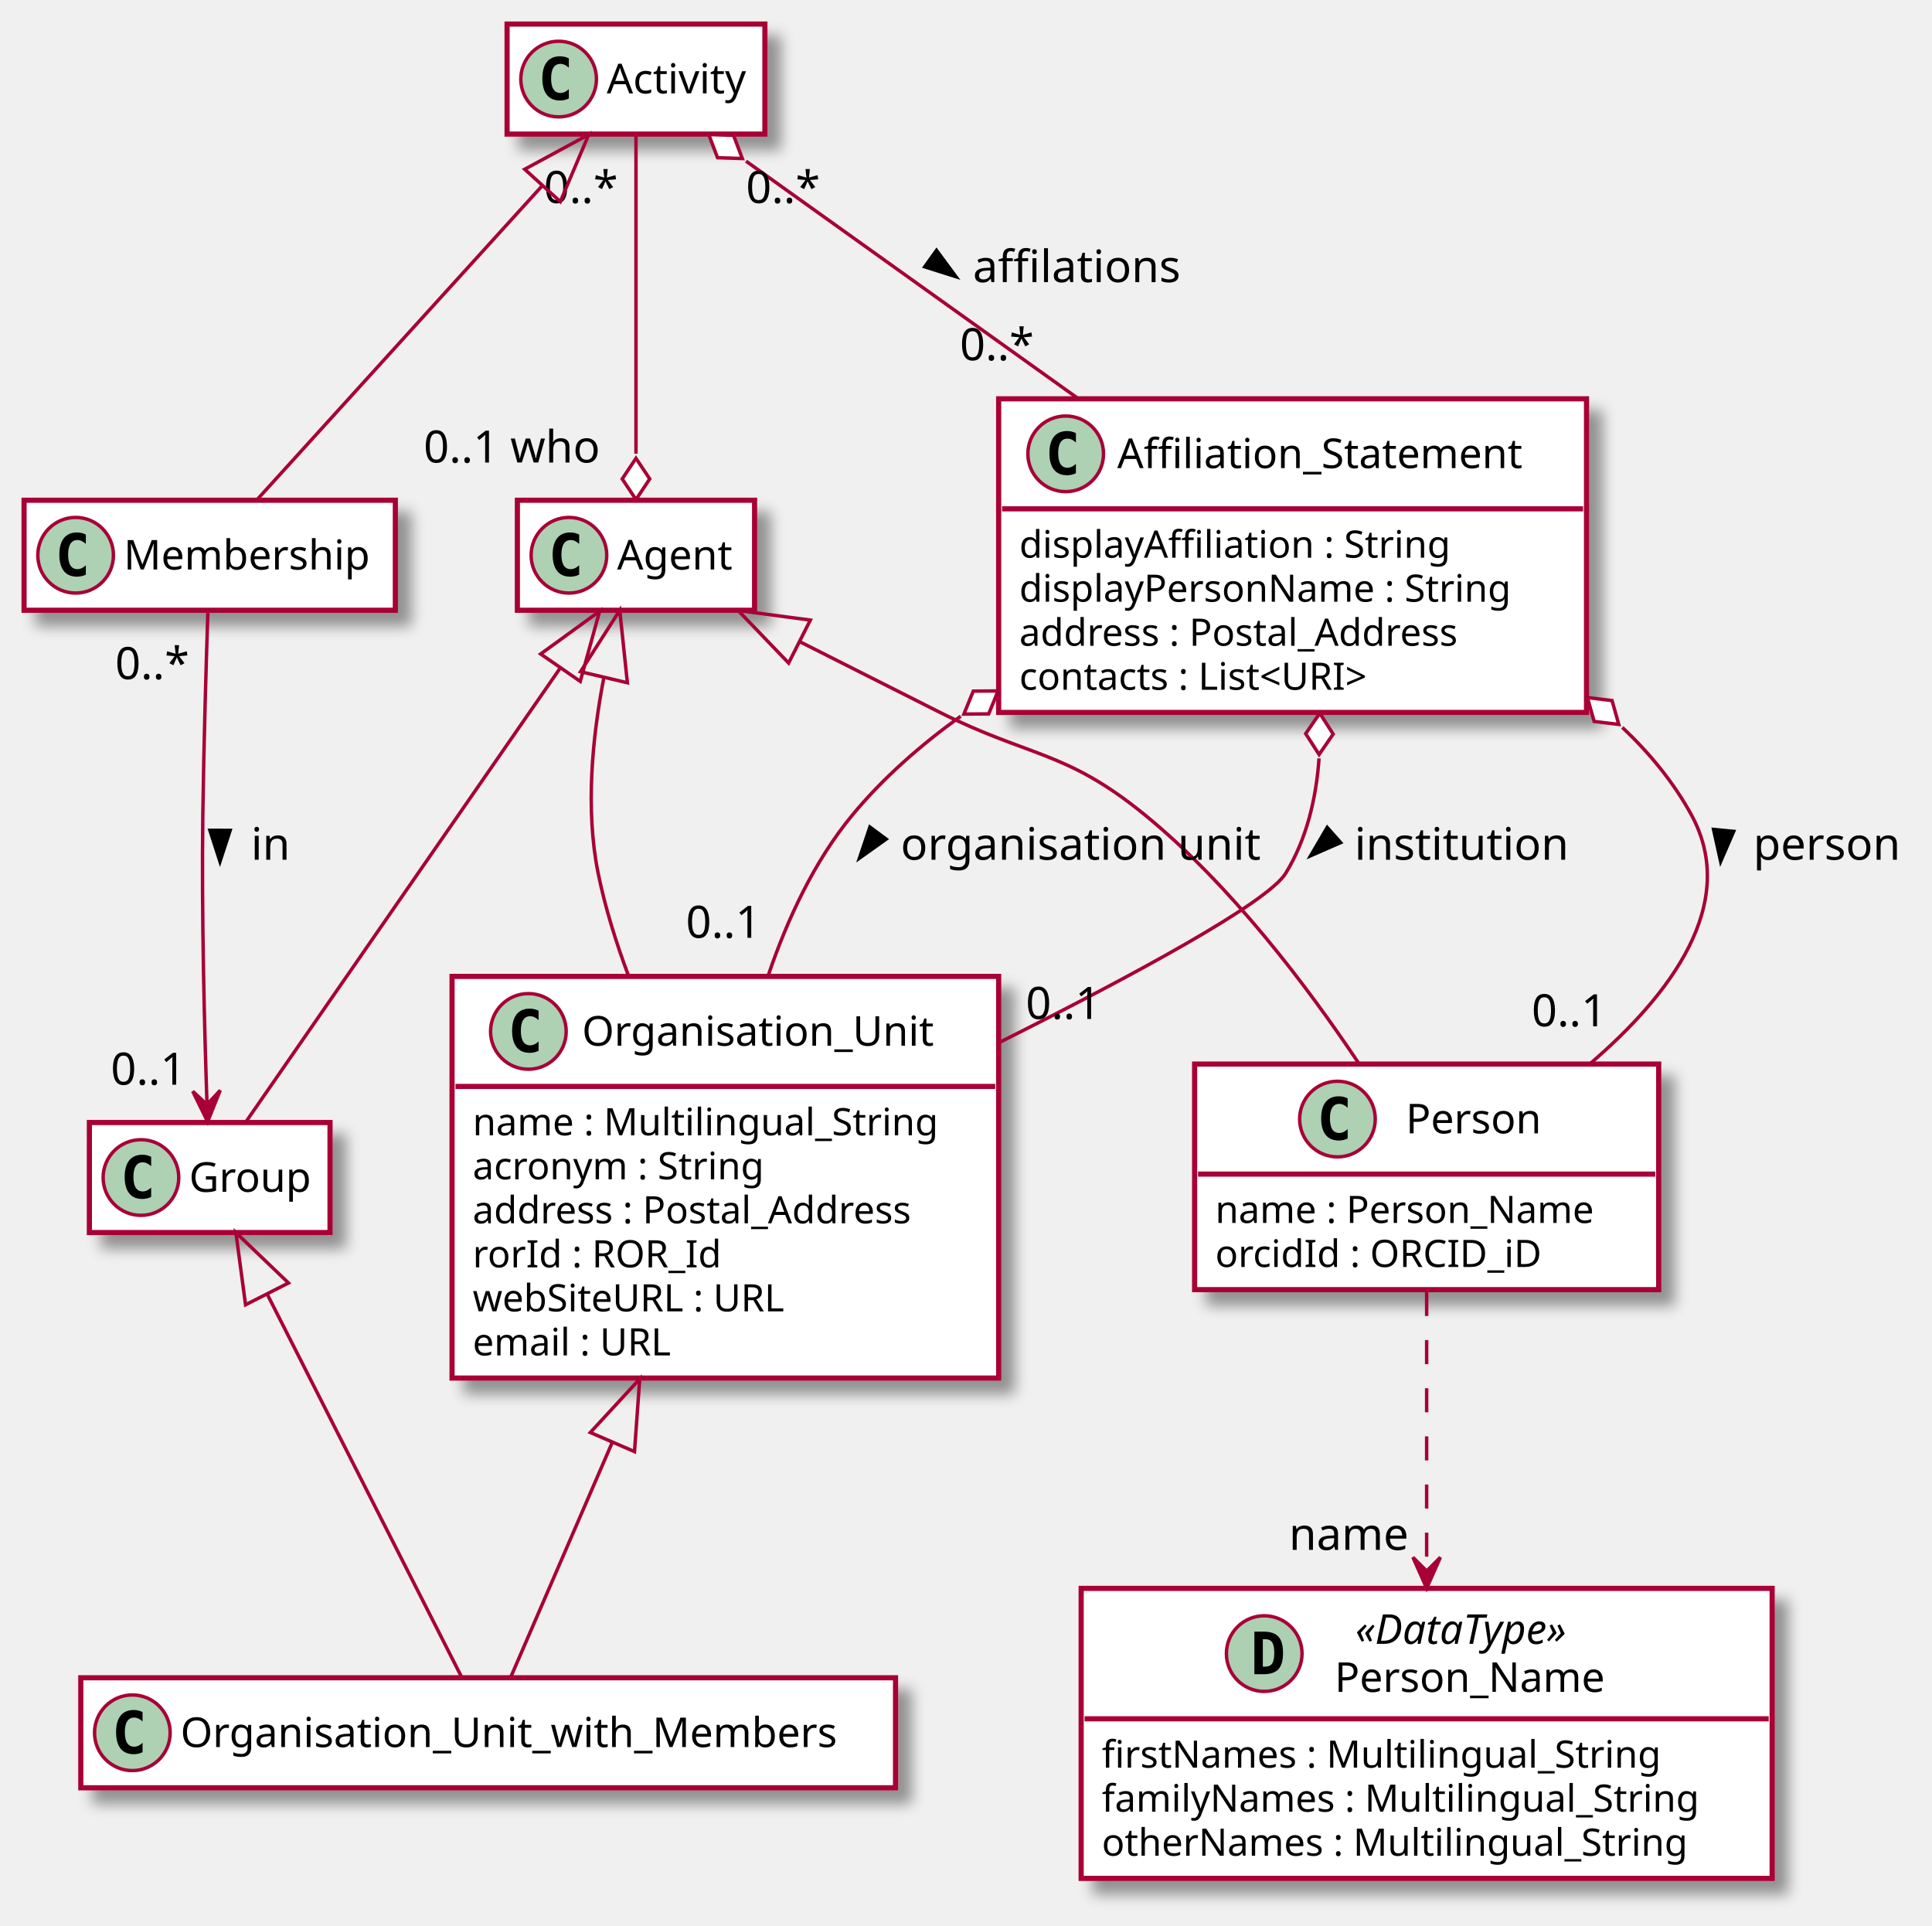
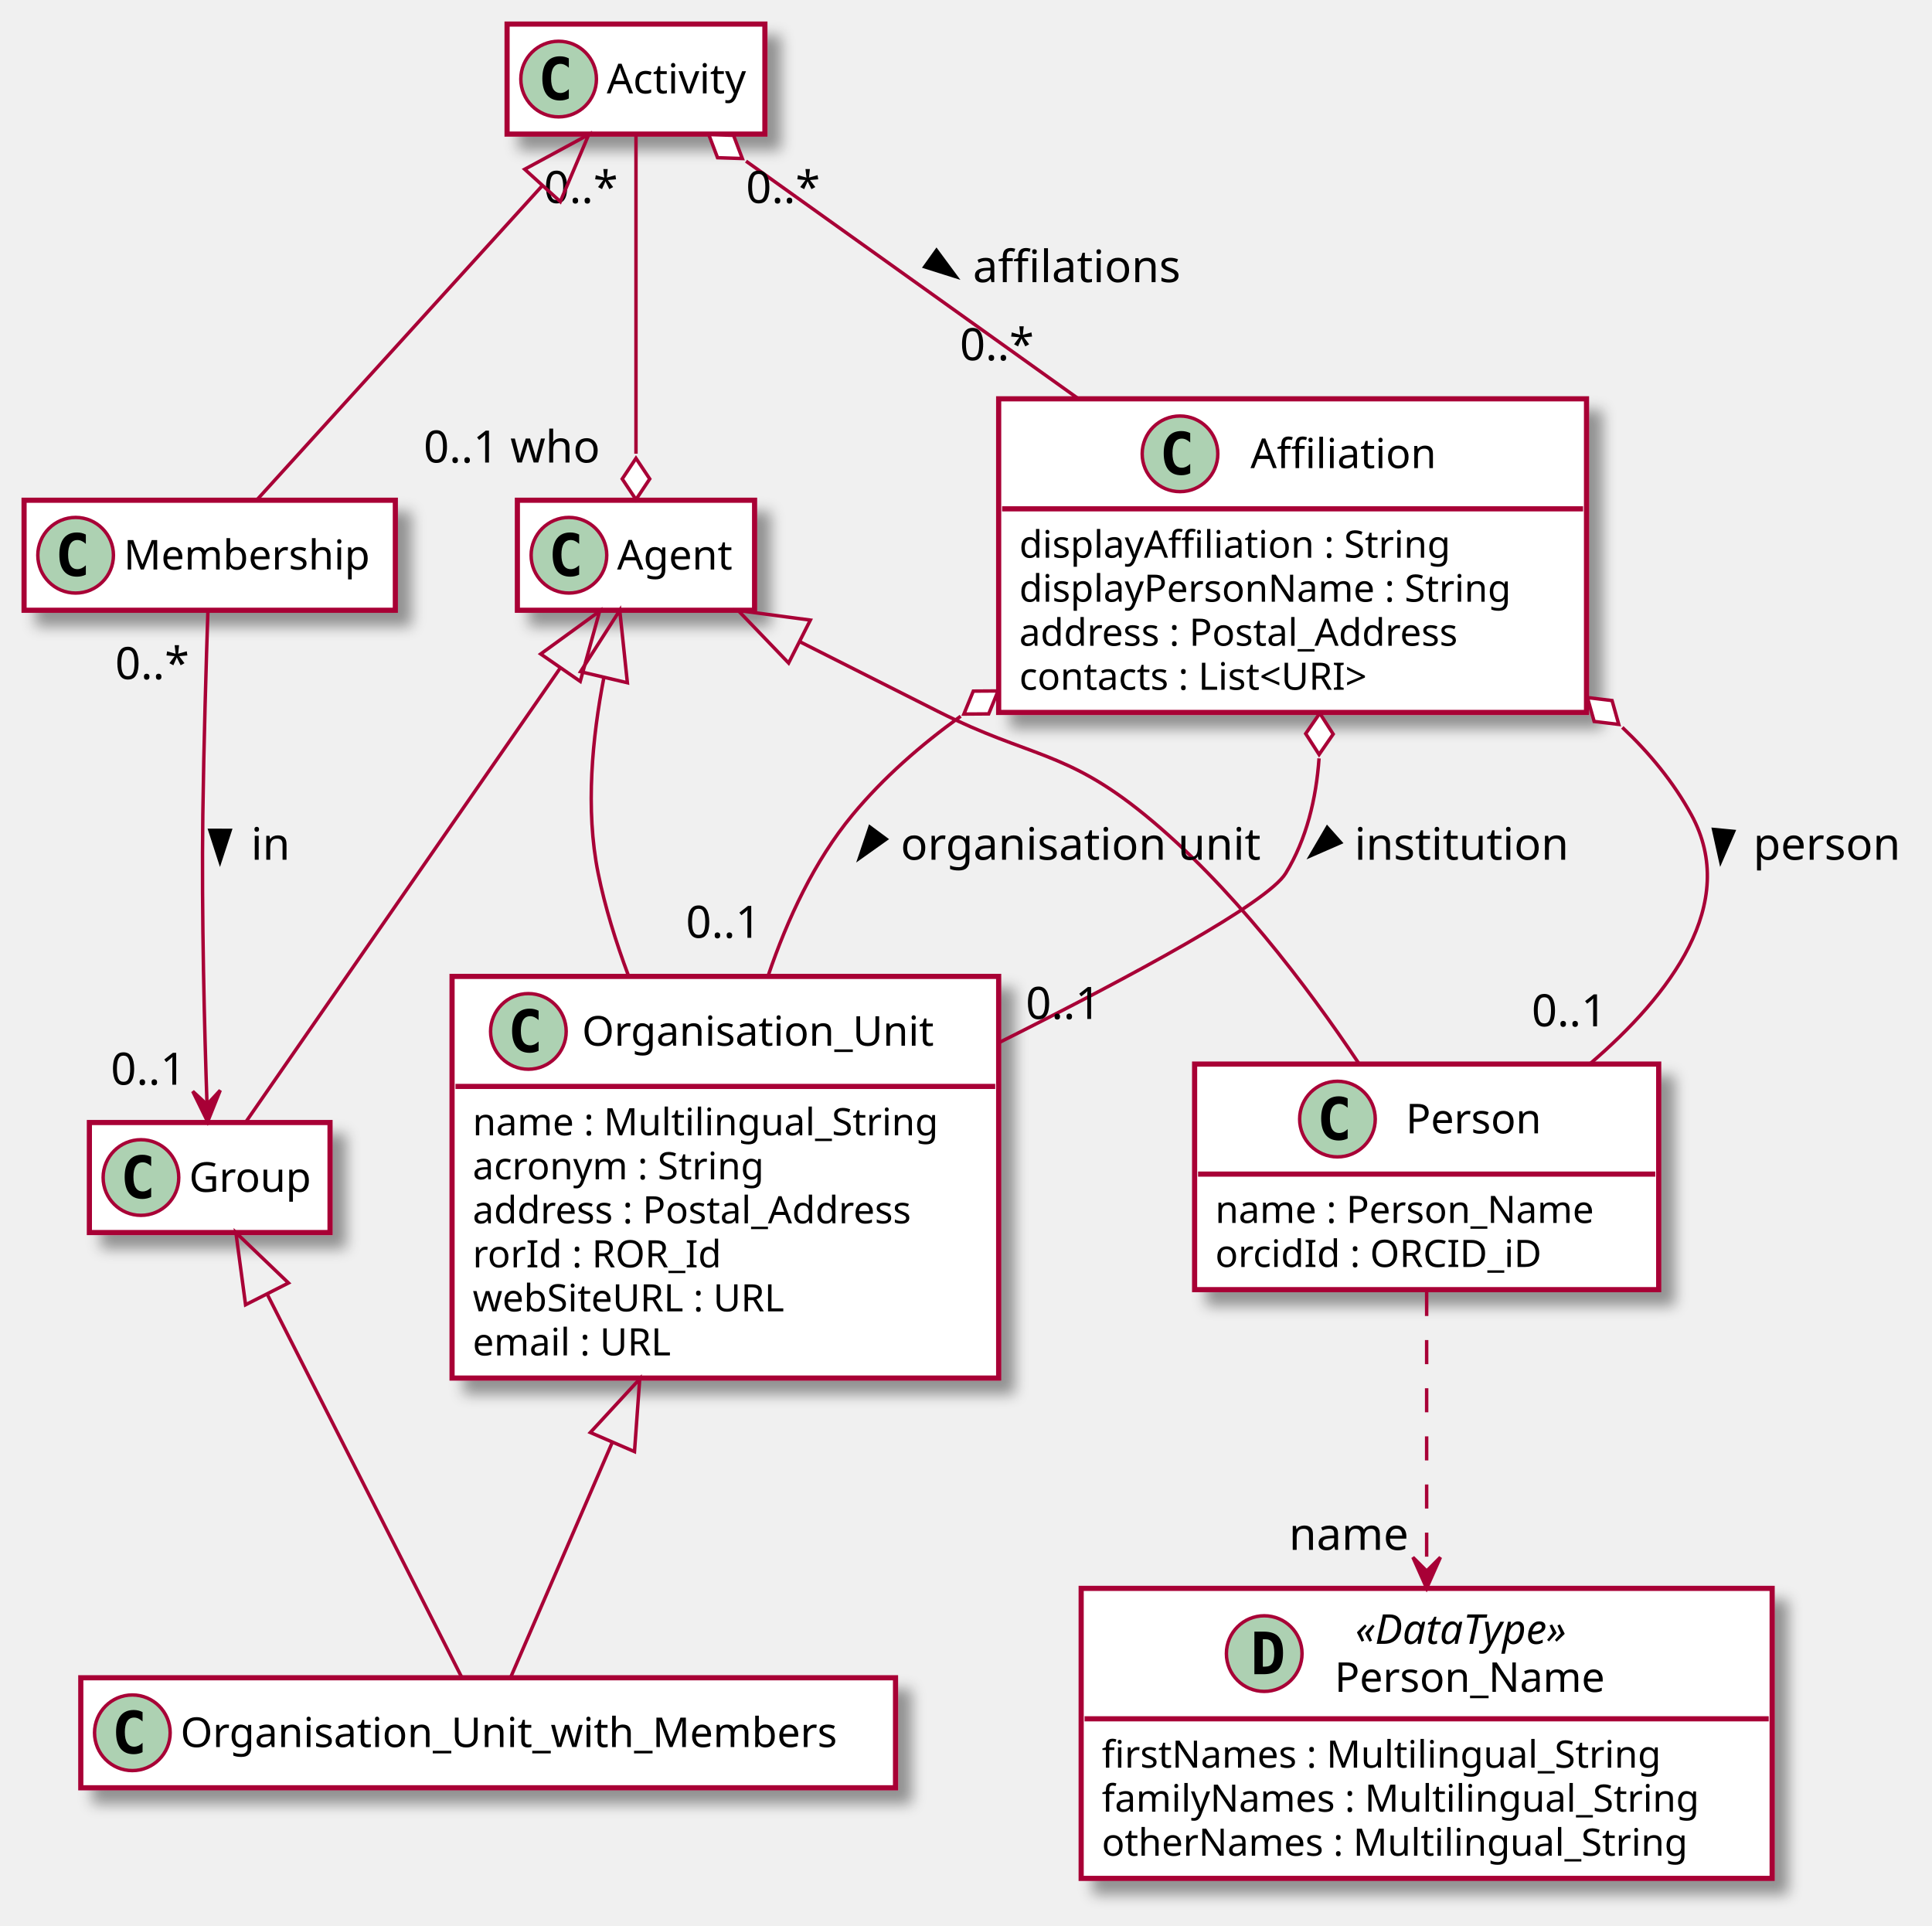
<svg xmlns="http://www.w3.org/2000/svg" contentScriptType="application/ecmascript" contentStyleType="text/css" height="560px" preserveAspectRatio="none" style="width:562px;height:560px;background:#FFFFFF;" version="1.1" viewBox="0 0 562 560" width="562px" zoomAndPan="magnify">
  <defs>
-     <filter height="300%" id="f4uudr9gyos6p" width="300%" x="-1" y="-1">
+     <filter height="300%" id="f18g43owug2m73" width="300%" x="-1" y="-1">
      <feGaussianBlur result="blurOut" stdDeviation="2.0" />
      <feColorMatrix in="blurOut" result="blurOut2" type="matrix" values="0 0 0 0 0 0 0 0 0 0 0 0 0 0 0 0 0 0 .4 0" />
      <feOffset dx="4.0" dy="4.0" in="blurOut2" result="blurOut3" />
      <feBlend in="SourceGraphic" in2="blurOut3" mode="normal" />
    </filter>
  </defs>
  <g>
-     <rect codeLine="23" fill="#FFFFFF" filter="url(#f4uudr9gyos6p)" height="32" id="Agent" style="stroke:#A80036;stroke-width:1.5;" width="69" x="150.5" y="145.5" />
+     <rect codeLine="23" fill="#FFFFFF" filter="url(#f18g43owug2m73)" height="32" id="Agent" style="stroke:#A80036;stroke-width:1.5;" width="69" x="150.5" y="145.5" />
    <ellipse cx="165.5" cy="161.5" fill="#ADD1B2" rx="11" ry="11" style="stroke:#A80036;stroke-width:1.0;" />
    <path d="M168.469,167.141 Q167.891,167.438 167.25,167.578 Q166.609,167.734 165.906,167.734 Q163.406,167.734 162.078,166.094 Q160.766,164.438 160.766,161.312 Q160.766,158.188 162.078,156.531 Q163.406,154.875 165.906,154.875 Q166.609,154.875 167.25,155.031 Q167.906,155.188 168.469,155.484 L168.469,158.203 Q167.844,157.625 167.25,157.359 Q166.656,157.078 166.031,157.078 Q164.688,157.078 164,158.156 Q163.312,159.219 163.312,161.312 Q163.312,163.406 164,164.484 Q164.688,165.547 166.031,165.547 Q166.656,165.547 167.25,165.281 Q167.844,165 168.469,164.422 L168.469,167.141 Z " fill="#000000" />
    <text fill="#000000" font-family="sans-serif" font-size="12" lengthAdjust="spacing" textLength="37" x="179.5" y="165.654">Agent</text>
-     <rect codeLine="52" fill="#FFFFFF" filter="url(#f4uudr9gyos6p)" height="32" id="Activity" style="stroke:#A80036;stroke-width:1.5;" width="75" x="147.5" y="7" />
+     <rect codeLine="52" fill="#FFFFFF" filter="url(#f18g43owug2m73)" height="32" id="Activity" style="stroke:#A80036;stroke-width:1.5;" width="75" x="147.5" y="7" />
    <ellipse cx="162.5" cy="23" fill="#ADD1B2" rx="11" ry="11" style="stroke:#A80036;stroke-width:1.0;" />
    <path d="M165.469,28.641 Q164.891,28.938 164.25,29.078 Q163.609,29.234 162.906,29.234 Q160.406,29.234 159.078,27.594 Q157.766,25.938 157.766,22.812 Q157.766,19.688 159.078,18.031 Q160.406,16.375 162.906,16.375 Q163.609,16.375 164.25,16.531 Q164.906,16.688 165.469,16.984 L165.469,19.703 Q164.844,19.125 164.25,18.859 Q163.656,18.578 163.031,18.578 Q161.688,18.578 161,19.656 Q160.312,20.719 160.312,22.812 Q160.312,24.906 161,25.984 Q161.688,27.047 163.031,27.047 Q163.656,27.047 164.25,26.781 Q164.844,26.5 165.469,25.922 L165.469,28.641 Z " fill="#000000" />
    <text fill="#000000" font-family="sans-serif" font-size="12" lengthAdjust="spacing" textLength="43" x="176.5" y="27.154">Activity</text>
-     <rect codeLine="57" fill="#FFFFFF" filter="url(#f4uudr9gyos6p)" height="32" id="Membership" style="stroke:#A80036;stroke-width:1.5;" width="108" x="7" y="145.5" />
+     <rect codeLine="57" fill="#FFFFFF" filter="url(#f18g43owug2m73)" height="32" id="Membership" style="stroke:#A80036;stroke-width:1.5;" width="108" x="7" y="145.5" />
    <ellipse cx="22" cy="161.5" fill="#ADD1B2" rx="11" ry="11" style="stroke:#A80036;stroke-width:1.0;" />
    <path d="M24.969,167.141 Q24.391,167.438 23.75,167.578 Q23.109,167.734 22.406,167.734 Q19.906,167.734 18.578,166.094 Q17.266,164.438 17.266,161.312 Q17.266,158.188 18.578,156.531 Q19.906,154.875 22.406,154.875 Q23.109,154.875 23.75,155.031 Q24.406,155.188 24.969,155.484 L24.969,158.203 Q24.344,157.625 23.75,157.359 Q23.156,157.078 22.531,157.078 Q21.188,157.078 20.5,158.156 Q19.812,159.219 19.812,161.312 Q19.812,163.406 20.5,164.484 Q21.188,165.547 22.531,165.547 Q23.156,165.547 23.75,165.281 Q24.344,165 24.969,164.422 L24.969,167.141 Z " fill="#000000" />
    <text fill="#000000" font-family="sans-serif" font-size="12" lengthAdjust="spacing" textLength="76" x="36" y="165.654">Membership</text>
-     <rect codeLine="62" fill="#FFFFFF" filter="url(#f4uudr9gyos6p)" height="32" id="Group" style="stroke:#A80036;stroke-width:1.5;" width="70" x="26" y="326.5" />
+     <rect codeLine="62" fill="#FFFFFF" filter="url(#f18g43owug2m73)" height="32" id="Group" style="stroke:#A80036;stroke-width:1.5;" width="70" x="26" y="326.5" />
    <ellipse cx="41" cy="342.5" fill="#ADD1B2" rx="11" ry="11" style="stroke:#A80036;stroke-width:1.0;" />
    <path d="M43.969,348.141 Q43.391,348.438 42.75,348.578 Q42.109,348.734 41.406,348.734 Q38.906,348.734 37.578,347.094 Q36.266,345.438 36.266,342.312 Q36.266,339.188 37.578,337.531 Q38.906,335.875 41.406,335.875 Q42.109,335.875 42.75,336.031 Q43.406,336.188 43.969,336.484 L43.969,339.203 Q43.344,338.625 42.75,338.359 Q42.156,338.078 41.531,338.078 Q40.188,338.078 39.5,339.156 Q38.812,340.219 38.812,342.312 Q38.812,344.406 39.5,345.484 Q40.188,346.547 41.531,346.547 Q42.156,346.547 42.75,346.281 Q43.344,346 43.969,345.422 L43.969,348.141 Z " fill="#000000" />
    <text fill="#000000" font-family="sans-serif" font-size="12" lengthAdjust="spacing" textLength="38" x="55" y="346.654">Group</text>
-     <rect codeLine="39" fill="#FFFFFF" filter="url(#f4uudr9gyos6p)" height="65.609" id="Person" style="stroke:#A80036;stroke-width:1.5;" width="135" x="347.5" y="309.5" />
+     <rect codeLine="39" fill="#FFFFFF" filter="url(#f18g43owug2m73)" height="65.609" id="Person" style="stroke:#A80036;stroke-width:1.5;" width="135" x="347.5" y="309.5" />
    <ellipse cx="389.05" cy="325.5" fill="#ADD1B2" rx="11" ry="11" style="stroke:#A80036;stroke-width:1.0;" />
    <path d="M392.019,331.141 Q391.441,331.438 390.8,331.578 Q390.159,331.734 389.456,331.734 Q386.956,331.734 385.628,330.094 Q384.316,328.438 384.316,325.312 Q384.316,322.188 385.628,320.531 Q386.956,318.875 389.456,318.875 Q390.159,318.875 390.8,319.031 Q391.456,319.188 392.019,319.484 L392.019,322.203 Q391.394,321.625 390.8,321.359 Q390.206,321.078 389.581,321.078 Q388.238,321.078 387.55,322.156 Q386.863,323.219 386.863,325.312 Q386.863,327.406 387.55,328.484 Q388.238,329.547 389.581,329.547 Q390.206,329.547 390.8,329.281 Q391.394,329 392.019,328.422 L392.019,331.141 Z " fill="#000000" />
    <text fill="#000000" font-family="sans-serif" font-size="12" lengthAdjust="spacing" textLength="44" x="408.95" y="329.654">Person</text>
    <line style="stroke:#A80036;stroke-width:1.5;" x1="348.5" x2="481.5" y1="341.5" y2="341.5" />
    <text fill="#000000" font-family="sans-serif" font-size="11" lengthAdjust="spacing" textLength="123" x="353.5" y="355.71">name : Person_Name</text>
    <text fill="#000000" font-family="sans-serif" font-size="11" lengthAdjust="spacing" textLength="102" x="353.5" y="368.515">orcidId : ORCID_iD</text>
-     <rect codeLine="44" fill="#FFFFFF" filter="url(#f4uudr9gyos6p)" height="84.352" id="Person_Name" style="stroke:#A80036;stroke-width:1.5;" width="201" x="314.5" y="462" />
+     <rect codeLine="44" fill="#FFFFFF" filter="url(#f18g43owug2m73)" height="84.352" id="Person_Name" style="stroke:#A80036;stroke-width:1.5;" width="201" x="314.5" y="462" />
    <ellipse cx="367.75" cy="480.969" fill="#ADD0B2" rx="11" ry="11" style="stroke:#A80036;stroke-width:1.0;" />
    <path d="M367.344,476.781 L367.344,484.766 L368,484.766 Q369.438,484.766 370.047,483.859 Q370.672,482.938 370.672,480.766 Q370.672,478.594 370.047,477.688 Q369.438,476.781 368,476.781 L367.344,476.781 Z M364.891,474.578 L367.516,474.578 Q370.547,474.578 371.875,476.031 Q373.219,477.469 373.219,480.766 Q373.219,484.062 371.875,485.516 Q370.547,486.969 367.516,486.969 L364.891,486.969 L364.891,474.578 Z " fill="#000000" />
    <text fill="#000000" font-family="sans-serif" font-size="12" font-style="italic" lengthAdjust="spacing" textLength="74" x="394.25" y="478.139">«DataType»</text>
    <text fill="#000000" font-family="sans-serif" font-size="12" lengthAdjust="spacing" textLength="86" x="388.25" y="492.107">Person_Name</text>
    <line style="stroke:#A80036;stroke-width:1.5;" x1="315.5" x2="514.5" y1="499.938" y2="499.938" />
    <text fill="#000000" font-family="sans-serif" font-size="11" lengthAdjust="spacing" textLength="178" x="320.5" y="514.148">firstNames : Multilingual_String</text>
    <text fill="#000000" font-family="sans-serif" font-size="11" lengthAdjust="spacing" textLength="189" x="320.5" y="526.953">familyNames : Multilingual_String</text>
    <text fill="#000000" font-family="sans-serif" font-size="11" lengthAdjust="spacing" textLength="185" x="320.5" y="539.757">otherNames : Multilingual_String</text>
-     <rect codeLine="28" fill="#FFFFFF" filter="url(#f4uudr9gyos6p)" height="116.828" id="Organisation_Unit" style="stroke:#A80036;stroke-width:1.5;" width="159" x="131.5" y="284" />
+     <rect codeLine="28" fill="#FFFFFF" filter="url(#f18g43owug2m73)" height="116.828" id="Organisation_Unit" style="stroke:#A80036;stroke-width:1.5;" width="159" x="131.5" y="284" />
    <ellipse cx="153.7" cy="300" fill="#ADD1B2" rx="11" ry="11" style="stroke:#A80036;stroke-width:1.0;" />
    <path d="M156.669,305.641 Q156.091,305.938 155.45,306.078 Q154.809,306.234 154.106,306.234 Q151.606,306.234 150.278,304.594 Q148.966,302.938 148.966,299.812 Q148.966,296.688 150.278,295.031 Q151.606,293.375 154.106,293.375 Q154.809,293.375 155.45,293.531 Q156.106,293.688 156.669,293.984 L156.669,296.703 Q156.044,296.125 155.45,295.859 Q154.856,295.578 154.231,295.578 Q152.887,295.578 152.2,296.656 Q151.512,297.719 151.512,299.812 Q151.512,301.906 152.2,302.984 Q152.887,304.047 154.231,304.047 Q154.856,304.047 155.45,303.781 Q156.044,303.5 156.669,302.922 L156.669,305.641 Z " fill="#000000" />
    <text fill="#000000" font-family="sans-serif" font-size="12" lengthAdjust="spacing" textLength="111" x="169.3" y="304.154">Organisation_Unit</text>
    <line style="stroke:#A80036;stroke-width:1.5;" x1="132.5" x2="289.5" y1="316" y2="316" />
    <text fill="#000000" font-family="sans-serif" font-size="11" lengthAdjust="spacing" textLength="147" x="137.5" y="330.21">name : Multilingual_String</text>
    <text fill="#000000" font-family="sans-serif" font-size="11" lengthAdjust="spacing" textLength="95" x="137.5" y="343.015">acronym : String</text>
    <text fill="#000000" font-family="sans-serif" font-size="11" lengthAdjust="spacing" textLength="147" x="137.5" y="355.82">address : Postal_Address</text>
    <text fill="#000000" font-family="sans-serif" font-size="11" lengthAdjust="spacing" textLength="78" x="137.5" y="368.625">rorId : ROR_Id</text>
    <text fill="#000000" font-family="sans-serif" font-size="11" lengthAdjust="spacing" textLength="99" x="137.5" y="381.429">webSiteURL : URL</text>
    <text fill="#000000" font-family="sans-serif" font-size="11" lengthAdjust="spacing" textLength="64" x="137.5" y="394.234">email : URL</text>
-     <rect codeLine="67" fill="#FFFFFF" filter="url(#f4uudr9gyos6p)" height="32" id="Organisation_Unit_with_Members" style="stroke:#A80036;stroke-width:1.5;" width="237" x="23.5" y="488" />
+     <rect codeLine="67" fill="#FFFFFF" filter="url(#f18g43owug2m73)" height="32" id="Organisation_Unit_with_Members" style="stroke:#A80036;stroke-width:1.5;" width="237" x="23.5" y="488" />
    <ellipse cx="38.5" cy="504" fill="#ADD1B2" rx="11" ry="11" style="stroke:#A80036;stroke-width:1.0;" />
    <path d="M41.469,509.641 Q40.891,509.938 40.25,510.078 Q39.609,510.234 38.906,510.234 Q36.406,510.234 35.078,508.594 Q33.766,506.938 33.766,503.812 Q33.766,500.688 35.078,499.031 Q36.406,497.375 38.906,497.375 Q39.609,497.375 40.25,497.531 Q40.906,497.688 41.469,497.984 L41.469,500.703 Q40.844,500.125 40.25,499.859 Q39.656,499.578 39.031,499.578 Q37.688,499.578 37,500.656 Q36.312,501.719 36.312,503.812 Q36.312,505.906 37,506.984 Q37.688,508.047 39.031,508.047 Q39.656,508.047 40.25,507.781 Q40.844,507.5 41.469,506.922 L41.469,509.641 Z " fill="#000000" />
    <text fill="#000000" font-family="sans-serif" font-size="12" lengthAdjust="spacing" textLength="205" x="52.5" y="508.154">Organisation_Unit_with_Members</text>
-     <rect codeLine="135" fill="#FFFFFF" filter="url(#f4uudr9gyos6p)" height="91.219" id="Affiliation_Statement" style="stroke:#A80036;stroke-width:1.5;" width="171" x="290.5" y="116" />
-     <ellipse cx="310" cy="132" fill="#ADD1B2" rx="11" ry="11" style="stroke:#A80036;stroke-width:1.0;" />
-     <path d="M312.969,137.641 Q312.391,137.938 311.75,138.078 Q311.109,138.234 310.406,138.234 Q307.906,138.234 306.578,136.594 Q305.266,134.938 305.266,131.812 Q305.266,128.688 306.578,127.031 Q307.906,125.375 310.406,125.375 Q311.109,125.375 311.75,125.531 Q312.406,125.688 312.969,125.984 L312.969,128.703 Q312.344,128.125 311.75,127.859 Q311.156,127.578 310.531,127.578 Q309.188,127.578 308.5,128.656 Q307.812,129.719 307.812,131.812 Q307.812,133.906 308.5,134.984 Q309.188,136.047 310.531,136.047 Q311.156,136.047 311.75,135.781 Q312.344,135.5 312.969,134.922 L312.969,137.641 Z " fill="#000000" />
-     <text fill="#000000" font-family="sans-serif" font-size="12" lengthAdjust="spacing" textLength="129" x="325" y="136.154">Affiliation_Statement</text>
+     <rect codeLine="135" fill="#FFFFFF" filter="url(#f18g43owug2m73)" height="91.219" id="Affiliation" style="stroke:#A80036;stroke-width:1.5;" width="171" x="290.5" y="116" />
+     <ellipse cx="343.25" cy="132" fill="#ADD1B2" rx="11" ry="11" style="stroke:#A80036;stroke-width:1.0;" />
+     <path d="M346.219,137.641 Q345.641,137.938 345,138.078 Q344.359,138.234 343.656,138.234 Q341.156,138.234 339.828,136.594 Q338.516,134.938 338.516,131.812 Q338.516,128.688 339.828,127.031 Q341.156,125.375 343.656,125.375 Q344.359,125.375 345,125.531 Q345.656,125.688 346.219,125.984 L346.219,128.703 Q345.594,128.125 345,127.859 Q344.406,127.578 343.781,127.578 Q342.438,127.578 341.75,128.656 Q341.062,129.719 341.062,131.812 Q341.062,133.906 341.75,134.984 Q342.438,136.047 343.781,136.047 Q344.406,136.047 345,135.781 Q345.594,135.5 346.219,134.922 L346.219,137.641 Z " fill="#000000" />
+     <text fill="#000000" font-family="sans-serif" font-size="12" lengthAdjust="spacing" textLength="57" x="363.75" y="136.154">Affiliation</text>
    <line style="stroke:#A80036;stroke-width:1.5;" x1="291.5" x2="460.5" y1="148" y2="148" />
    <text fill="#000000" font-family="sans-serif" font-size="11" lengthAdjust="spacing" textLength="138" x="296.5" y="162.21">displayAffiliation : String</text>
    <text fill="#000000" font-family="sans-serif" font-size="11" lengthAdjust="spacing" textLength="159" x="296.5" y="175.015">displayPersonName : String</text>
    <text fill="#000000" font-family="sans-serif" font-size="11" lengthAdjust="spacing" textLength="147" x="296.5" y="187.82">address : Postal_Address</text>
    <text fill="#000000" font-family="sans-serif" font-size="11" lengthAdjust="spacing" textLength="116" x="296.5" y="200.625">contacts : List&lt;URI&gt;</text>
    <path codeLine="269" d="M185,39.13 C185,61.47 185,103.69 185,131.97 " fill="none" id="Activity-to-Agent" style="stroke:#A80036;stroke-width:1.0;" />
    <polygon fill="#FFFFFF" points="185,145.3,189,139.3,185,133.3,181,139.3,185,145.3" style="stroke:#A80036;stroke-width:1.0;" />
    <text fill="#000000" font-family="sans-serif" font-size="13" lengthAdjust="spacing" textLength="23" x="158.191" y="59.046">0..*</text>
    <text fill="#000000" font-family="sans-serif" font-size="13" lengthAdjust="spacing" textLength="53" x="123.222" y="134.538">0..1 who</text>
    <path codeLine="305" d="M157.73,54.02 C132.1,82.23 94.77,123.33 74.81,145.3 " fill="none" id="Activity-backto-Membership" style="stroke:#A80036;stroke-width:1.0;" />
    <polygon fill="none" points="152.63,49.23,171.26,39.13,162.99,58.64,152.63,49.23" style="stroke:#A80036;stroke-width:1.0;" />
    <path codeLine="309" d="M60.48,177.62 C59.98,192.67 59.28,216.43 59,237 C58.61,266.27 59.5,300.15 60.22,321.21 " fill="none" id="Membership-to-Group" style="stroke:#A80036;stroke-width:1.0;" />
    <polygon fill="#A80036" points="60.4,326.27,64.063,317.128,60.214,321.273,56.069,317.425,60.4,326.27" style="stroke:#A80036;stroke-width:1.0;" />
    <polygon fill="#000000" points="63.991,250.566,66.946,241.527,61.068,241.516,63.991,250.566" style="stroke:#000000;stroke-width:1.0;" />
    <text fill="#000000" font-family="sans-serif" font-size="13" lengthAdjust="spacing" textLength="11" x="73" y="250.067">in</text>
    <text fill="#000000" font-family="sans-serif" font-size="13" lengthAdjust="spacing" textLength="23" x="33.498" y="197.533">0..*</text>
    <text fill="#000000" font-family="sans-serif" font-size="13" lengthAdjust="spacing" textLength="24" x="32.226" y="315.498">0..1</text>
    <path codeLine="334" d="M415,375.78 C415,399.07 415,430.87 415,456.85 " fill="none" id="Person-to-Person_Name" style="stroke:#A80036;stroke-width:1.0;stroke-dasharray:7.0,7.0;" />
    <polygon fill="#A80036" points="415,461.96,419,452.96,415,456.96,411,452.96,415,461.96" style="stroke:#A80036;stroke-width:1.0;" />
    <text fill="#000000" font-family="sans-serif" font-size="13" lengthAdjust="spacing" textLength="37" x="374.936" y="450.804">name</text>
    <path codeLine="338" d="M232.78,186.71 C245.82,193.31 259.95,200.44 273,207 C299.64,220.39 309.9,218.15 333,237 C358.01,257.42 380.19,286.75 395.16,309.15 " fill="none" id="Agent-backto-Person" style="stroke:#A80036;stroke-width:1.0;" />
    <polygon fill="none" points="229.4,192.85,214.72,177.57,235.72,180.36,229.4,192.85" style="stroke:#A80036;stroke-width:1.0;" />
    <path codeLine="350" d="M162.97,194.3 C136.08,233.11 91.7,297.18 71.55,326.28 " fill="none" id="Agent-backto-Group" style="stroke:#A80036;stroke-width:1.0;" />
    <polygon fill="none" points="157.28,190.22,174.43,177.76,168.79,198.19,157.28,190.22" style="stroke:#A80036;stroke-width:1.0;" />
    <path codeLine="342" d="M175.66,197.09 C172.32,214.3 170.22,235.36 174,254 C176,263.86 179.15,273.99 182.78,283.7 " fill="none" id="Agent-backto-Organisation_Unit" style="stroke:#A80036;stroke-width:1.0;" />
    <polygon fill="none" points="168.87,195.37,180.28,177.52,182.5,198.59,168.87,195.37" style="stroke:#A80036;stroke-width:1.0;" />
    <path codeLine="354" d="M77.86,376.69 C95.21,410.86 121.47,462.57 134.34,487.92 " fill="none" id="Group-backto-Organisation_Unit_with_Members" style="stroke:#A80036;stroke-width:1.0;" />
    <polygon fill="none" points="71.43,379.51,68.62,358.51,83.92,373.17,71.43,379.51" style="stroke:#A80036;stroke-width:1.0;" />
    <path codeLine="358" d="M178.04,419.68 C166.85,445.55 155.44,471.93 148.54,487.89 " fill="none" id="Organisation_Unit-backto-Organisation_Unit_with_Members" style="stroke:#A80036;stroke-width:1.0;" />
    <polygon fill="none" points="171.72,416.66,186.09,401.08,184.57,422.22,171.72,416.66" style="stroke:#A80036;stroke-width:1.0;" />
-     <path codeLine="248" d="M279.46,208.32 C267.82,216.69 256.92,226.24 248,237 C236.89,250.41 229.01,267.4 223.46,283.76 " fill="none" id="Affiliation_Statement-backto-Organisation_Unit" style="stroke:#A80036;stroke-width:1.0;" />
+     <path codeLine="248" d="M279.46,208.32 C267.82,216.69 256.92,226.24 248,237 C236.89,250.41 229.01,267.4 223.46,283.76 " fill="none" id="Affiliation-backto-Organisation_Unit" style="stroke:#A80036;stroke-width:1.0;" />
    <polygon fill="#FFFFFF" points="290.33,200.97,283.119,201.018,280.39,207.693,287.601,207.645,290.33,200.97" style="stroke:#A80036;stroke-width:1.0;" />
    <polygon fill="#000000" points="250.02,249.581,257.771,244.07,253.051,240.567,250.02,249.581" style="stroke:#000000;stroke-width:1.0;" />
    <text fill="#000000" font-family="sans-serif" font-size="13" lengthAdjust="spacing" textLength="107" x="262" y="250.067">organisation unit</text>
    <text fill="#000000" font-family="sans-serif" font-size="13" lengthAdjust="spacing" textLength="24" x="199.516" y="272.772">0..1</text>
-     <path codeLine="252" d="M383.7,220.58 C382.86,232.3 380.09,244.06 374,254 C368.73,262.59 329.46,283.79 290.78,303.17 " fill="none" id="Affiliation_Statement-backto-Organisation_Unit-1" style="stroke:#A80036;stroke-width:1.0;" />
+     <path codeLine="252" d="M383.7,220.58 C382.86,232.3 380.09,244.06 374,254 C368.73,262.59 329.46,283.79 290.78,303.17 " fill="none" id="Affiliation-backto-Organisation_Unit-1" style="stroke:#A80036;stroke-width:1.0;" />
    <polygon fill="#FFFFFF" points="383.91,207.46,379.812,213.393,383.712,219.458,387.811,213.525,383.91,207.46" style="stroke:#A80036;stroke-width:1.0;" />
    <polygon fill="#000000" points="381.263,248.888,389.976,245.076,386.071,240.683,381.263,248.888" style="stroke:#000000;stroke-width:1.0;" />
    <text fill="#000000" font-family="sans-serif" font-size="13" lengthAdjust="spacing" textLength="63" x="394" y="250.067">institution</text>
    <text fill="#000000" font-family="sans-serif" font-size="13" lengthAdjust="spacing" textLength="24" x="298.38" y="296.371">0..1</text>
-     <path codeLine="253" d="M471.91,211.57 C479.86,219.06 486.82,227.52 492,237 C506.1,262.81 485.81,289.46 462.54,309.39 " fill="none" id="Affiliation_Statement-backto-Person" style="stroke:#A80036;stroke-width:1.0;" />
+     <path codeLine="253" d="M471.91,211.57 C479.86,219.06 486.82,227.52 492,237 C506.1,262.81 485.81,289.46 462.54,309.39 " fill="none" id="Affiliation-backto-Person" style="stroke:#A80036;stroke-width:1.0;" />
    <polygon fill="#FFFFFF" points="461.77,202.9,463.724,209.841,470.883,210.707,468.929,203.766,461.77,202.9" style="stroke:#A80036;stroke-width:1.0;" />
    <polygon fill="#000000" points="500.523,250.544,504.311,241.82,498.46,241.26,500.523,250.544" style="stroke:#000000;stroke-width:1.0;" />
    <text fill="#000000" font-family="sans-serif" font-size="13" lengthAdjust="spacing" textLength="44" x="510" y="250.067">person</text>
    <text fill="#000000" font-family="sans-serif" font-size="13" lengthAdjust="spacing" textLength="24" x="445.537" y="298.513">0..1</text>
-     <path codeLine="257" d="M217.01,46.87 C243.28,65.65 281.27,92.8 313.53,115.86 " fill="none" id="Activity-backto-Affiliation_Statement" style="stroke:#A80036;stroke-width:1.0;" />
+     <path codeLine="257" d="M217.01,46.87 C243.28,65.65 281.27,92.8 313.53,115.86 " fill="none" id="Activity-backto-Affiliation" style="stroke:#A80036;stroke-width:1.0;" />
    <polygon fill="#FFFFFF" points="206.17,39.13,208.725,45.873,215.932,46.109,213.377,39.365,206.17,39.13" style="stroke:#A80036;stroke-width:1.0;" />
    <polygon fill="#000000" points="278.068,80.474,272.418,72.823,269,77.605,278.068,80.474" style="stroke:#000000;stroke-width:1.0;" />
    <text fill="#000000" font-family="sans-serif" font-size="13" lengthAdjust="spacing" textLength="61" x="283" y="82.067">affilations</text>
    <text fill="#000000" font-family="sans-serif" font-size="13" lengthAdjust="spacing" textLength="23" x="216.992" y="59.046">0..*</text>
    <text fill="#000000" font-family="sans-serif" font-size="13" lengthAdjust="spacing" textLength="23" x="279.203" y="104.783">0..*</text>
  </g>
</svg>
